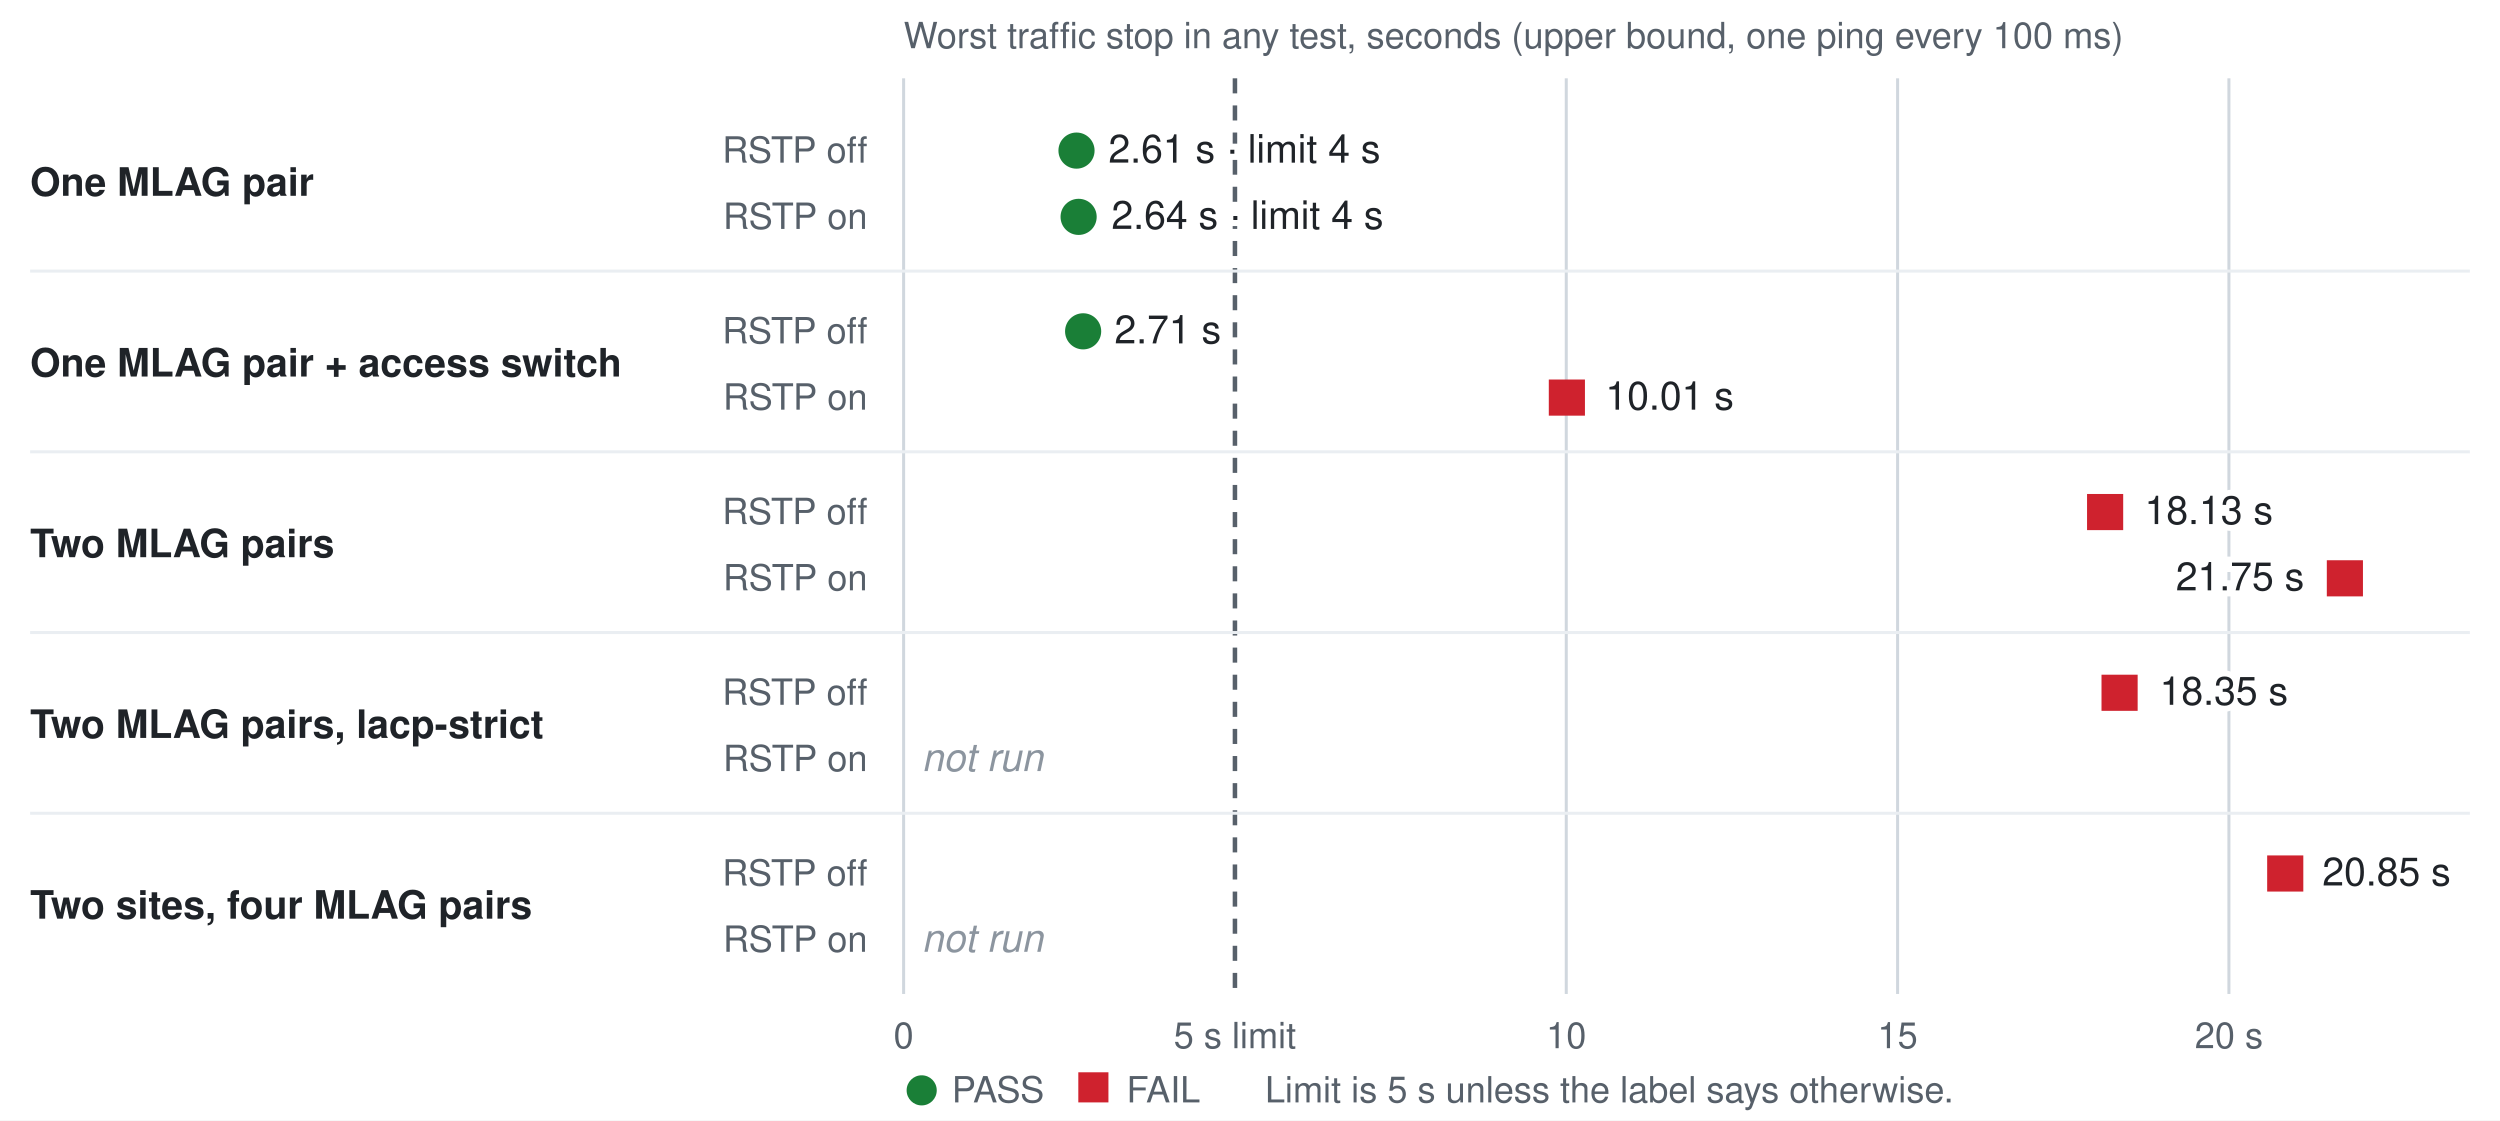
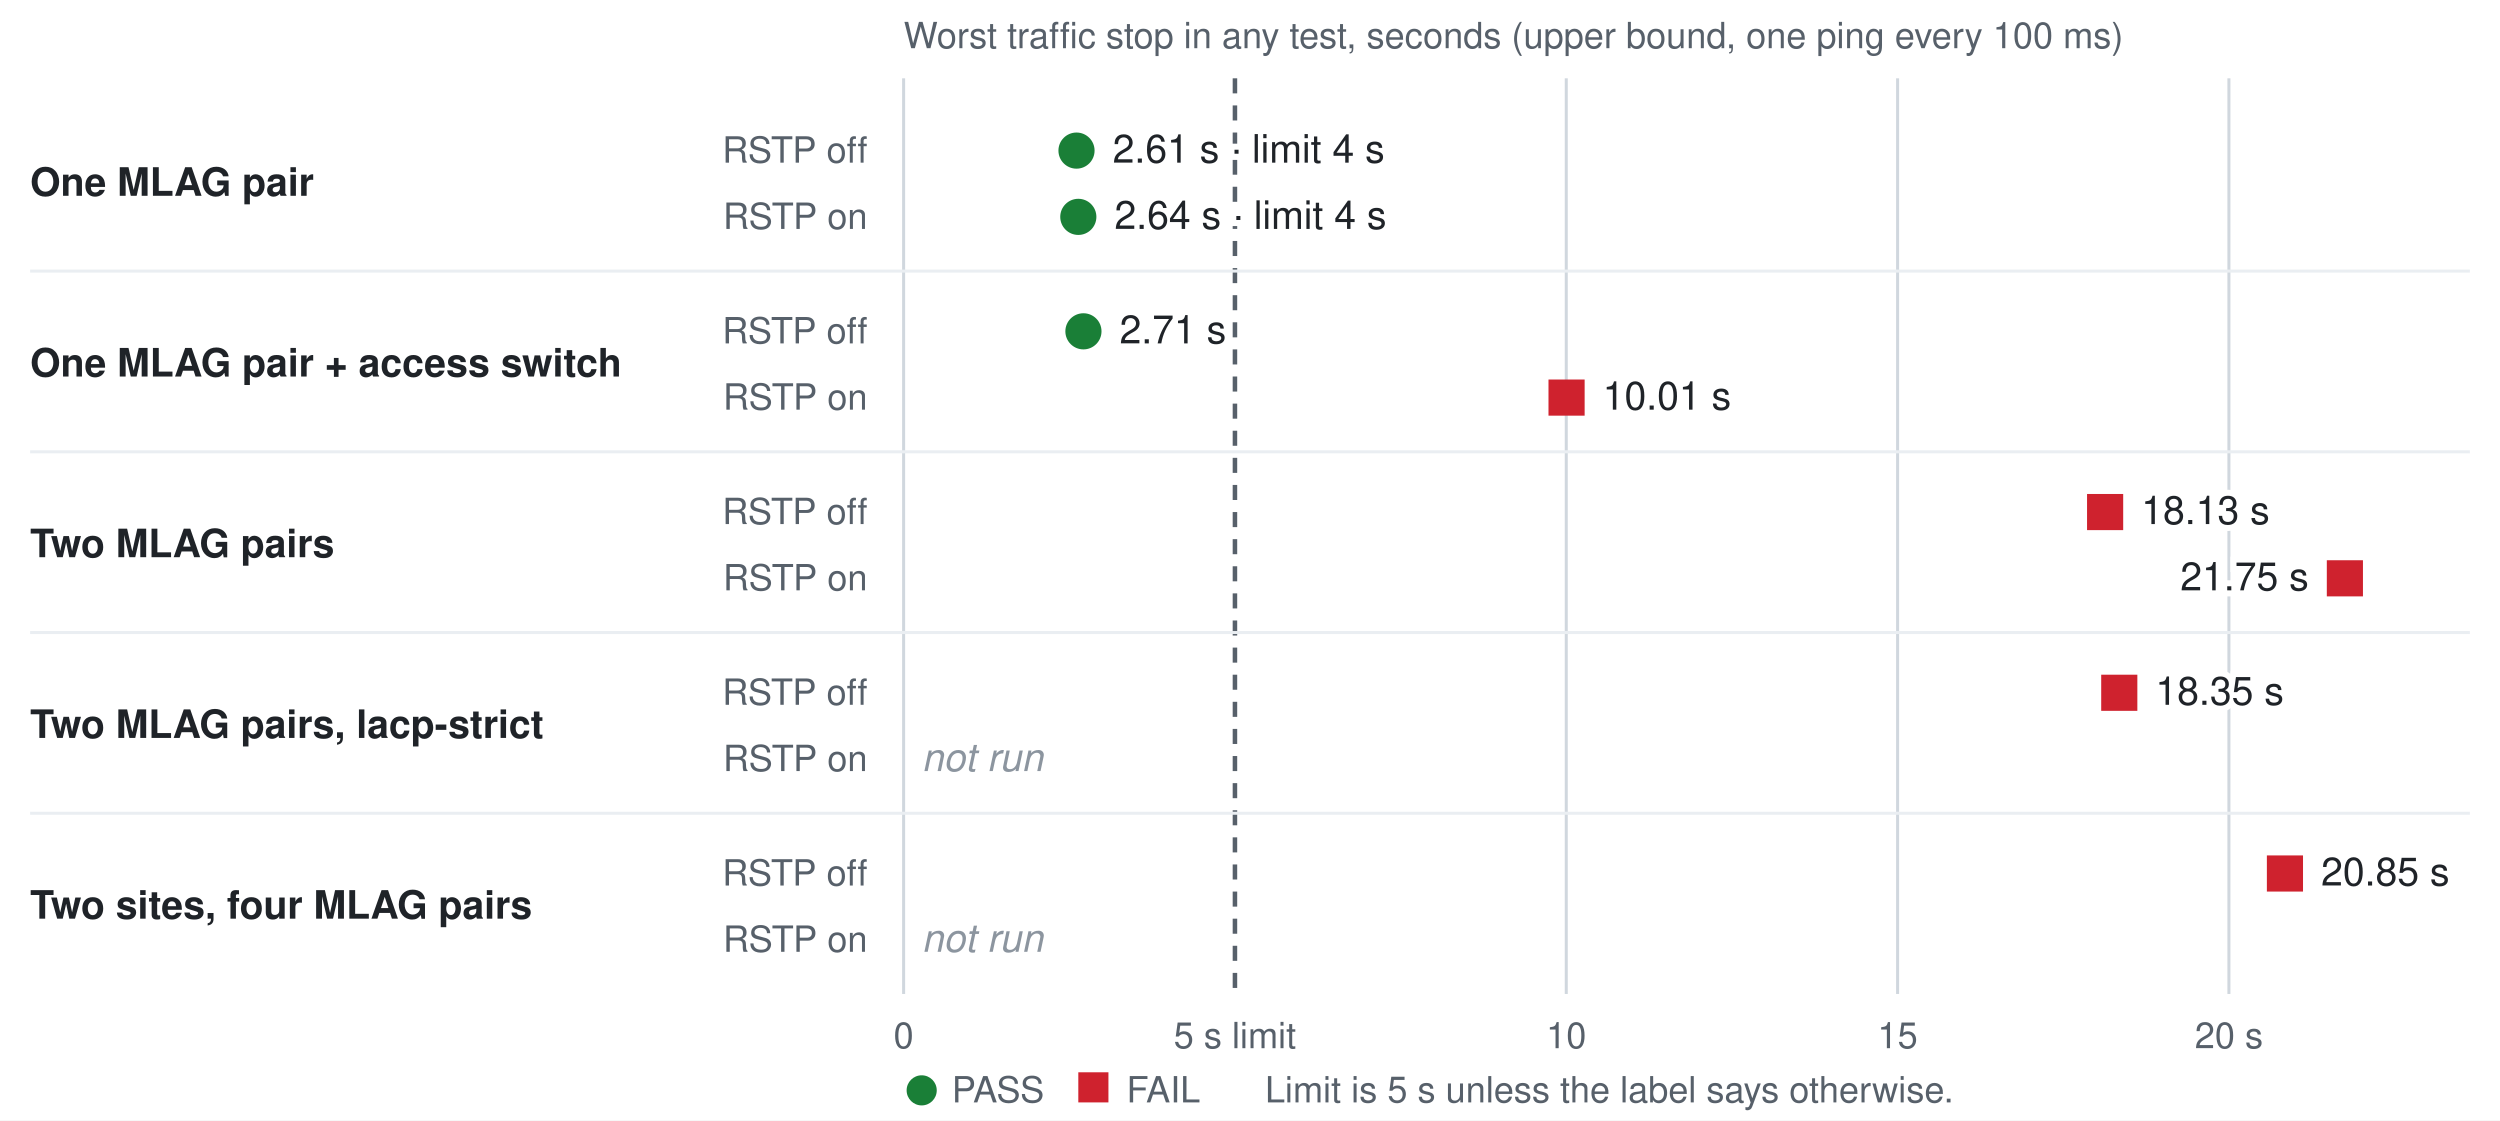
<svg xmlns="http://www.w3.org/2000/svg" width="830" height="372" viewBox="0 0 830 372" font-family="-apple-system, BlinkMacSystemFont, 'Segoe UI', Helvetica, Arial, sans-serif" font-size="13" fill="#1f2328">
  <rect width="830" height="372" fill="#ffffff" />
  <text x="300" y="16" font-size="12" fill="#57606a">Worst traffic stop in any test, seconds (upper bound, one ping every 100 ms)</text>
  <g stroke="#d0d7de" stroke-width="1">
    <line x1="300" y1="26" x2="300" y2="330" />
    <line x1="520" y1="26" x2="520" y2="330" />
    <line x1="630" y1="26" x2="630" y2="330" />
    <line x1="740" y1="26" x2="740" y2="330" />
  </g>
  <line x1="410" y1="26" x2="410" y2="330" stroke="#57606a" stroke-width="1.5" stroke-dasharray="5 4" />
  <g font-size="12" fill="#57606a" text-anchor="middle">
    <text x="300" y="348">0</text>
    <text x="410" y="348">5 s limit</text>
    <text x="520" y="348">10</text>
    <text x="630" y="348">15</text>
    <text x="740" y="348">20 s</text>
  </g>
  <g stroke="#eaeef2" stroke-width="1">
    <line x1="10" y1="90" x2="820" y2="90" />
    <line x1="10" y1="150" x2="820" y2="150" />
    <line x1="10" y1="210" x2="820" y2="210" />
    <line x1="10" y1="270" x2="820" y2="270" />
  </g>
  <g font-weight="600">
    <text x="10" y="65">One MLAG pair</text>
    <text x="10" y="125">One MLAG pair + access switch</text>
    <text x="10" y="185">Two MLAG pairs</text>
    <text x="10" y="245">Two MLAG pairs, lacp-strict</text>
    <text x="10" y="305">Two sites, four MLAG pairs</text>
  </g>
  <g font-size="12" fill="#57606a" text-anchor="end">
    <text x="288" y="54">RSTP off</text>
    <text x="288" y="76">RSTP on</text>
    <text x="288" y="114">RSTP off</text>
    <text x="288" y="136">RSTP on</text>
    <text x="288" y="174">RSTP off</text>
    <text x="288" y="196">RSTP on</text>
    <text x="288" y="234">RSTP off</text>
    <text x="288" y="256">RSTP on</text>
    <text x="288" y="294">RSTP off</text>
    <text x="288" y="316">RSTP on</text>
  </g>
  <g stroke="#fff" stroke-width="4" paint-order="stroke">
    <circle cx="357.4" cy="50" r="6" fill="#1a7f37" stroke="none" />
-     <text x="368" y="54">2.61 s · limit 4 s</text>
-     <circle cx="358.1" cy="72" r="6" fill="#1a7f37" stroke="none" />
-     <text x="369" y="76">2.64 s · limit 4 s</text>
-     <circle cx="359.6" cy="110" r="6" fill="#1a7f37" stroke="none" />
-     <text x="370" y="114">2.71 s</text>
-     <rect x="514.2" y="126" width="12" height="12" fill="#cf222e" stroke="none" />
-     <text x="533" y="136">10.01 s</text>
+     <text x="369.4" y="54">2.61 s · limit 4 s</text>
+     <circle cx="358" cy="72" r="6" fill="#1a7f37" stroke="none" />
+     <text x="370" y="76">2.64 s · limit 4 s</text>
+     <circle cx="359.7" cy="110" r="6" fill="#1a7f37" stroke="none" />
+     <text x="371.7" y="114">2.71 s</text>
+     <rect x="514.1" y="126" width="12" height="12" fill="#cf222e" stroke="none" />
+     <text x="532.1" y="136">10.01 s</text>
    <rect x="692.9" y="164" width="12" height="12" fill="#cf222e" stroke="none" />
-     <text x="712" y="174">18.13 s</text>
+     <text x="710.9" y="174">18.13 s</text>
    <rect x="772.5" y="186" width="12" height="12" fill="#cf222e" stroke="none" />
-     <text x="765" y="196" text-anchor="end">21.75 s</text>
-     <rect x="697.7" y="224" width="12" height="12" fill="#cf222e" stroke="none" />
-     <text x="717" y="234">18.35 s</text>
-     <rect x="752.7" y="284" width="12" height="12" fill="#cf222e" stroke="none" />
-     <text x="771" y="294">20.85 s</text>
+     <text x="766.5" y="196" text-anchor="end">21.75 s</text>
+     <rect x="697.6" y="224" width="12" height="12" fill="#cf222e" stroke="none" />
+     <text x="715.6" y="234">18.35 s</text>
+     <rect x="752.6" y="284" width="12" height="12" fill="#cf222e" stroke="none" />
+     <text x="770.6" y="294">20.85 s</text>
  </g>
  <text x="306" y="256" fill="#8c959f" font-style="italic">not run</text>
  <text x="306" y="316" fill="#8c959f" font-style="italic">not run</text>
  <g font-size="12" fill="#57606a">
    <circle cx="306" cy="362" r="5" fill="#1a7f37" />
    <text x="316" y="366">PASS</text>
    <rect x="358" y="356" width="10" height="10" fill="#cf222e" />
    <text x="374" y="366">FAIL</text>
    <text x="420" y="366">Limit is 5 s unless the label says otherwise.</text>
  </g>
</svg>
